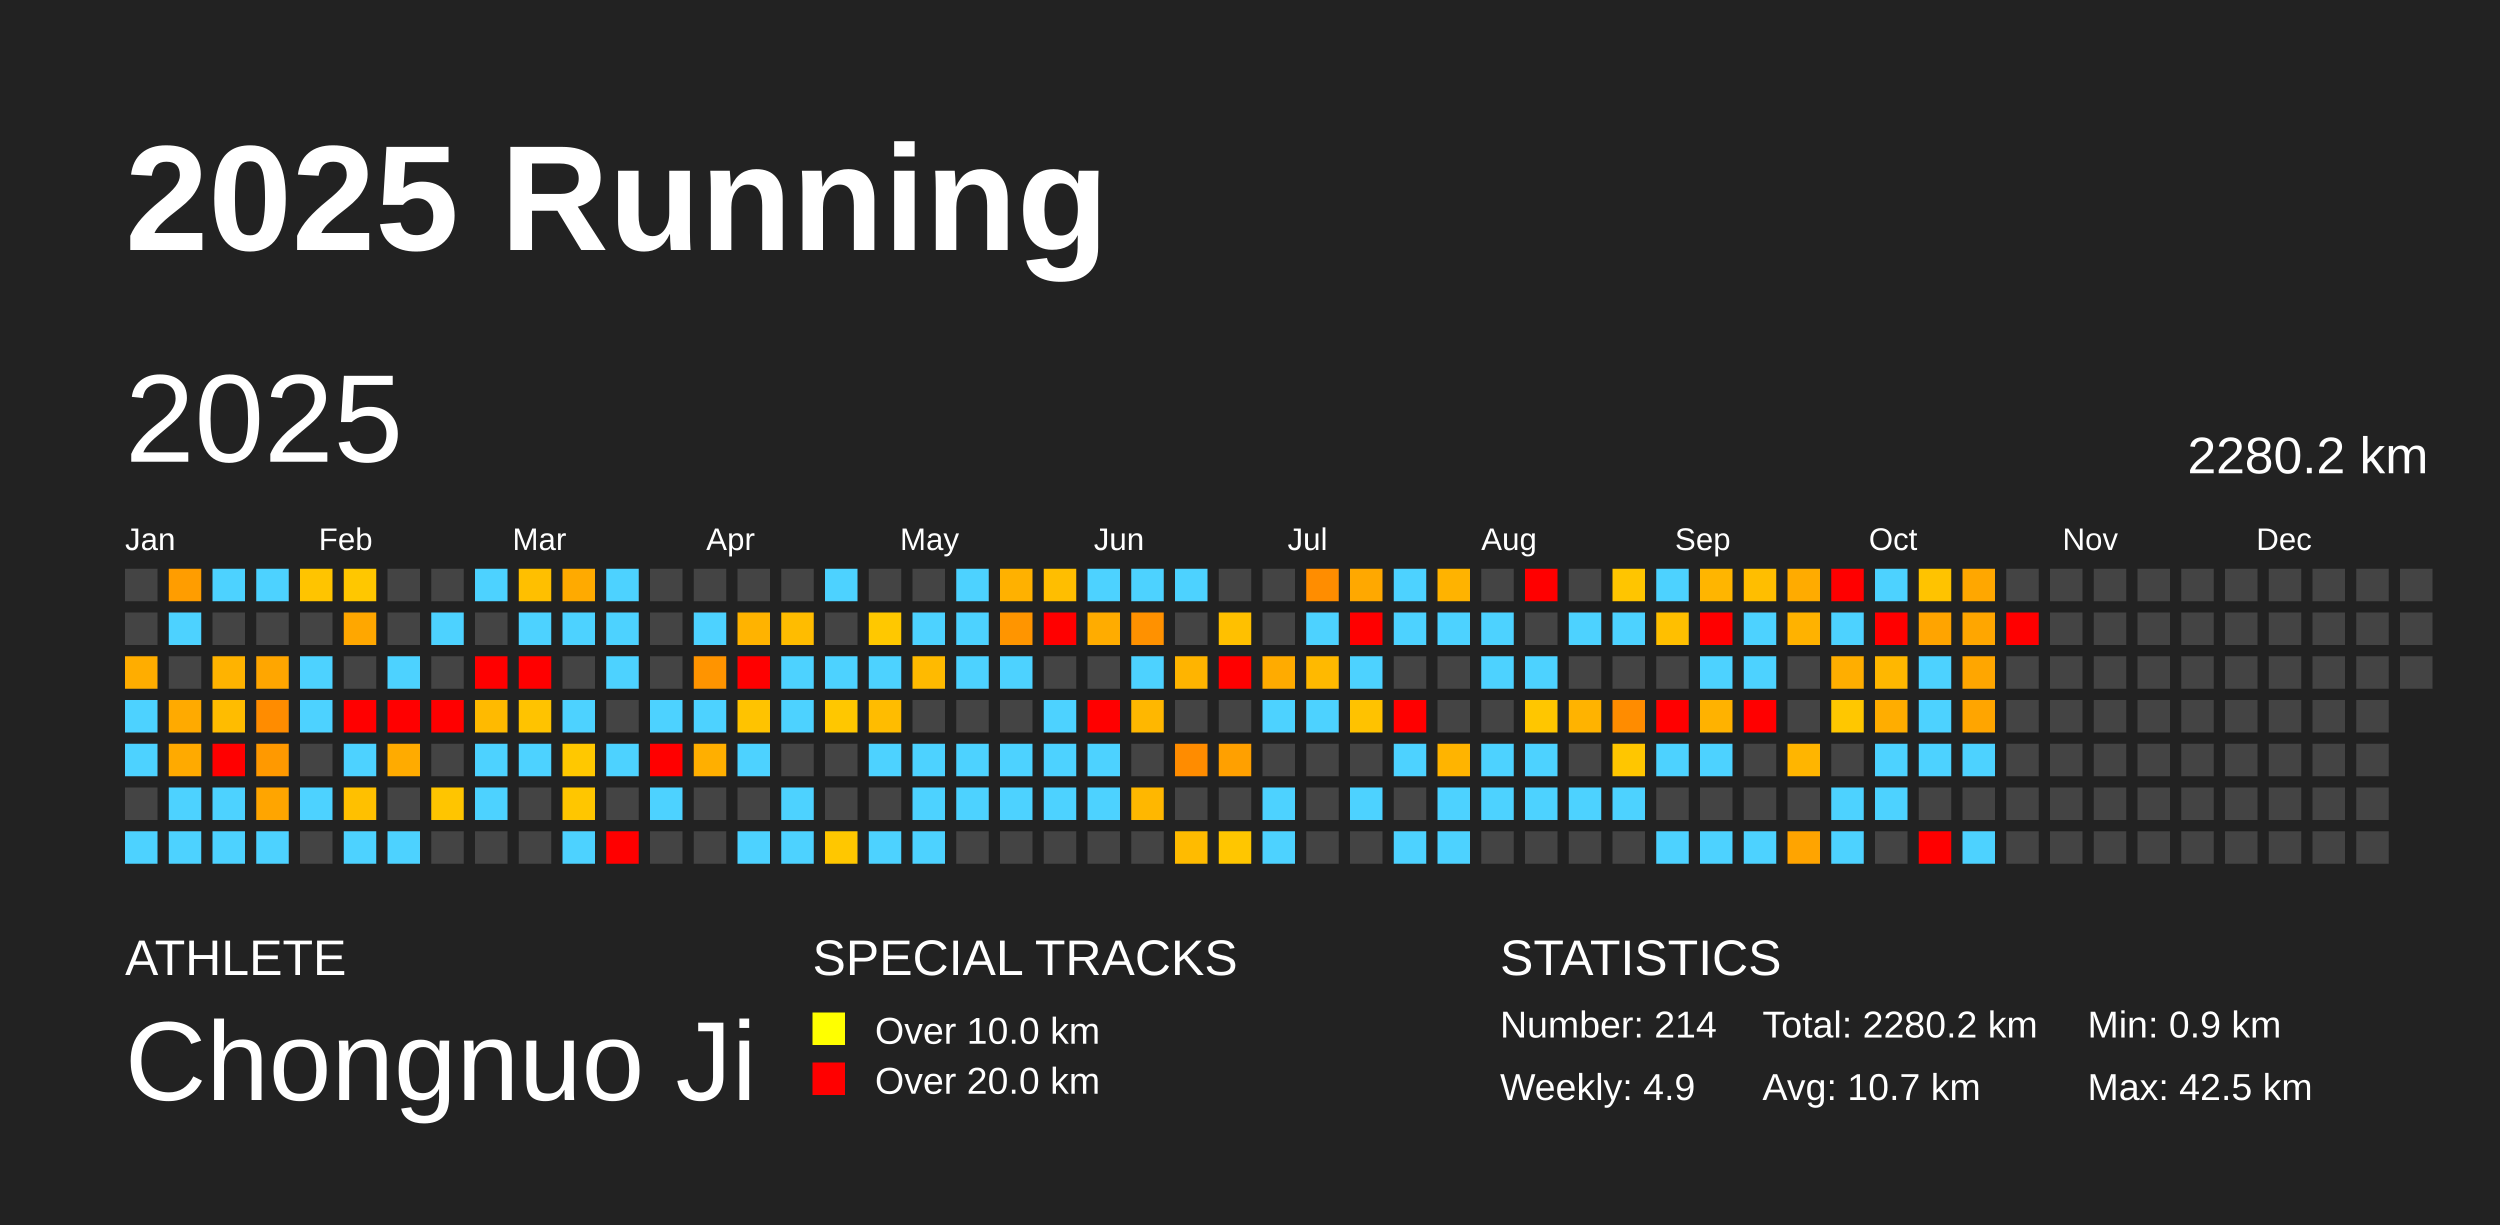
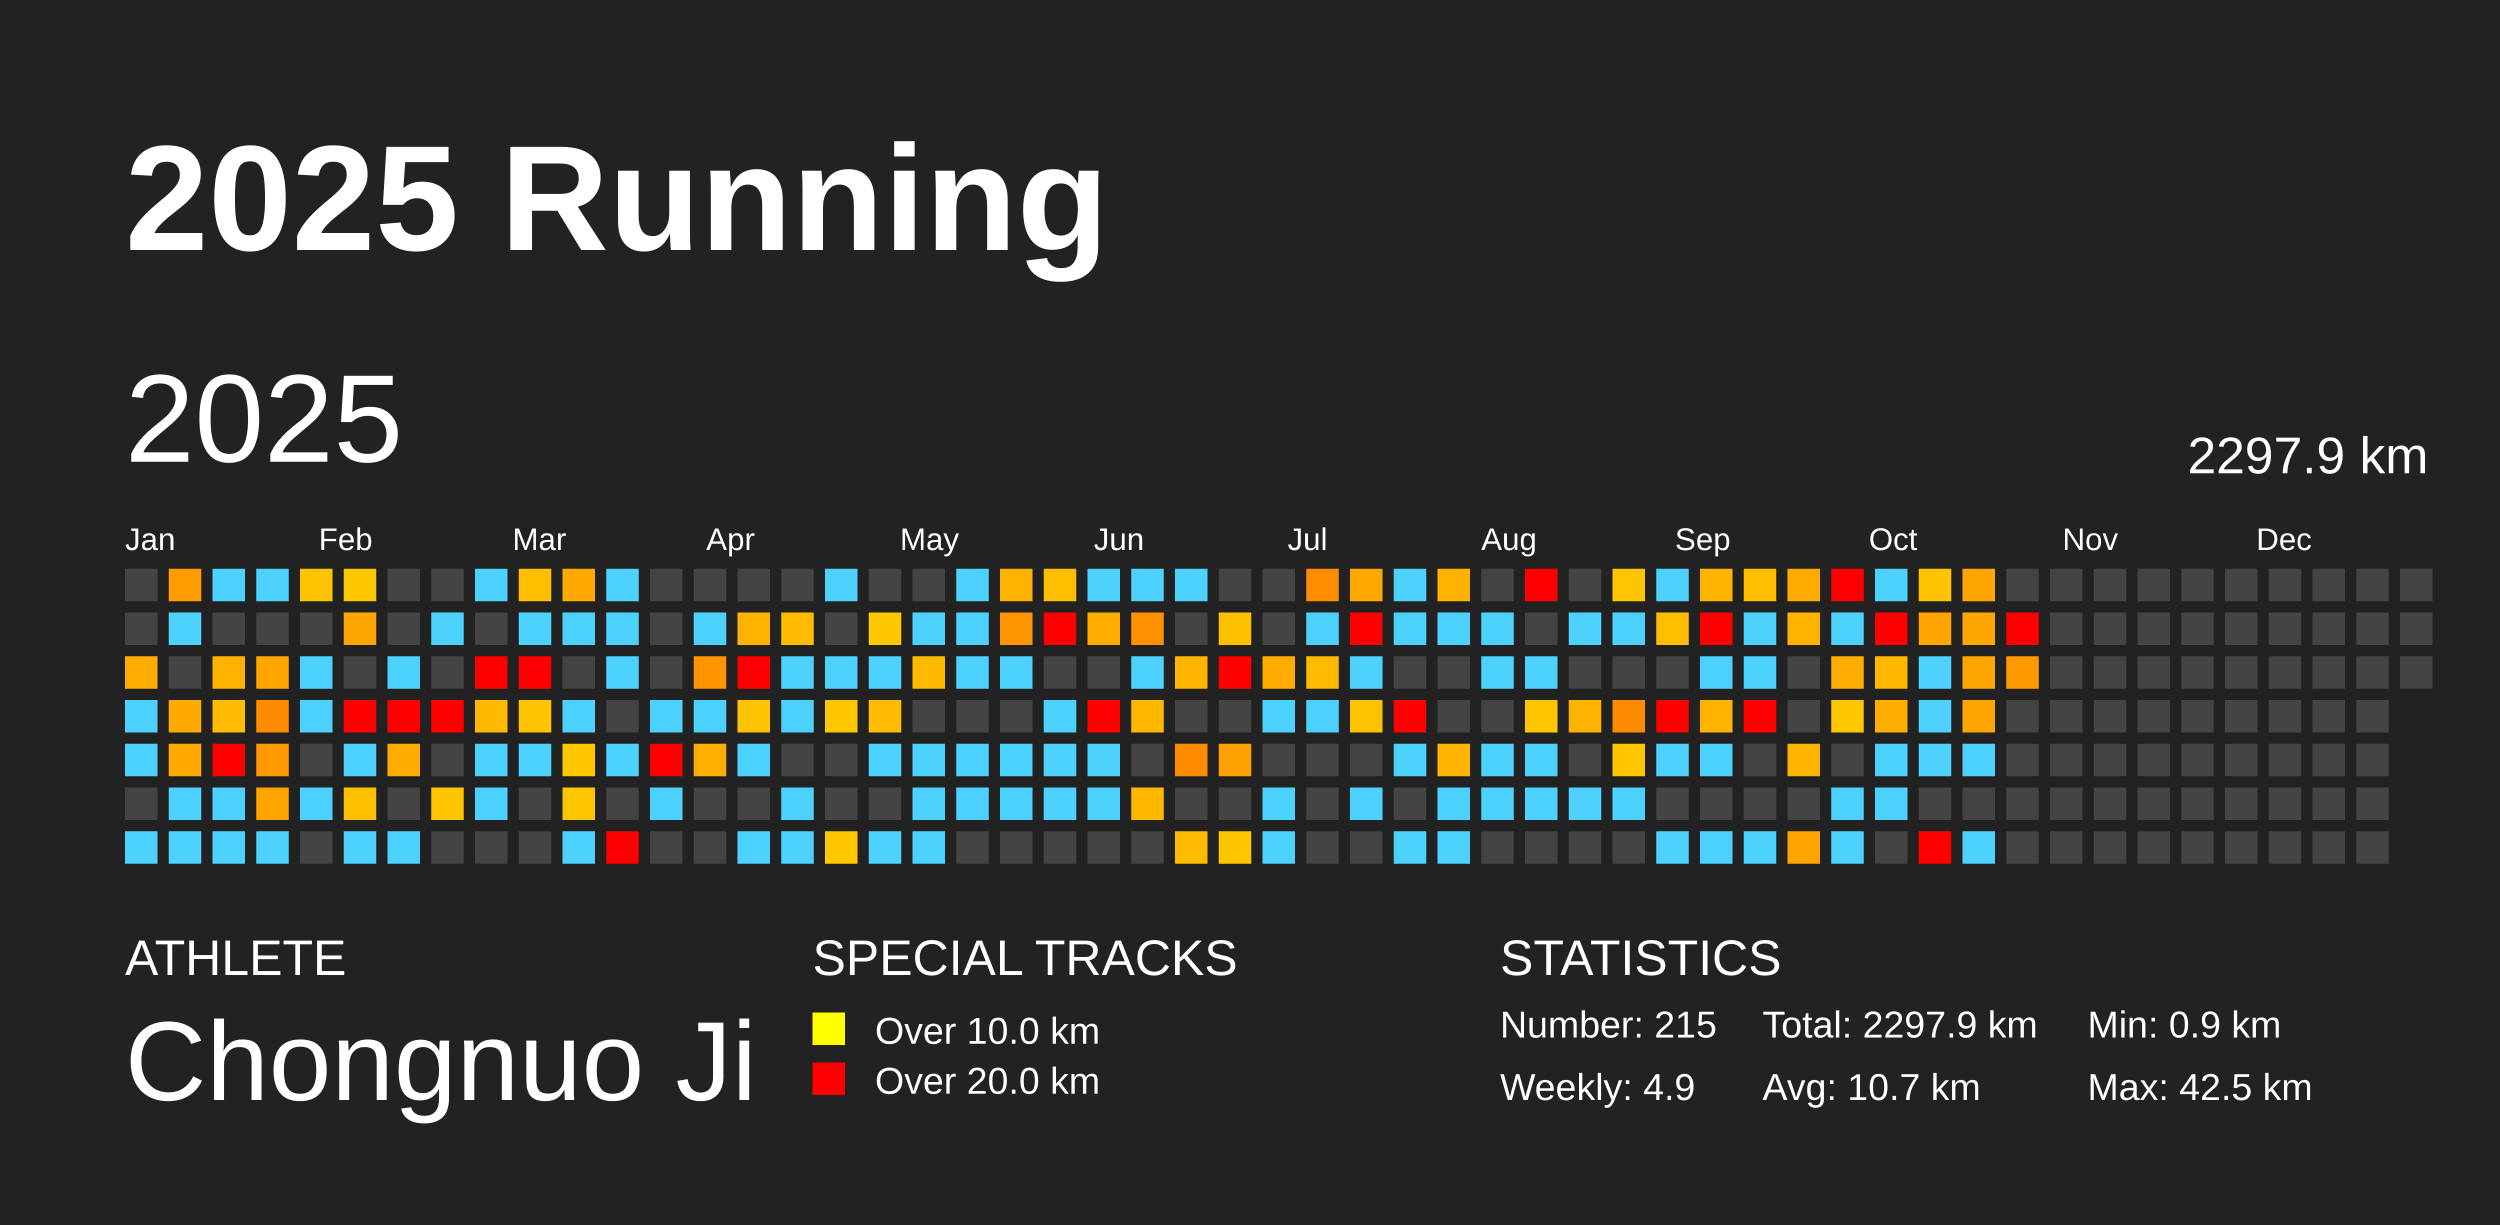
<svg xmlns="http://www.w3.org/2000/svg" baseProfile="full" height="98mm" version="1.1" viewBox="0,0,200,98" width="200mm">
  <defs />
  <rect fill="#222222" height="98" width="200" x="0" y="0" />
  <text fill="#FFFFFF" style="font-size:12px; font-family:Arial; font-weight:bold;" x="10" y="20">2025 Running</text>
  <text fill="#FFFFFF" style="font-size:4px; font-family:Arial" x="10" y="78">ATHLETE</text>
  <text fill="#FFFFFF" style="font-size:9px; font-family:Arial" x="10" y="88">Chongnuo Ji</text>
  <text fill="#FFFFFF" style="font-size:4px; font-family:Arial" x="65" y="78">SPECIAL TRACKS</text>
  <rect fill="yellow" height="2.6" width="2.6" x="65" y="81" />
  <text fill="#FFFFFF" style="font-size:3px; font-family:Arial" x="70" y="83.5">Over 10.0 km</text>
  <rect fill="red" height="2.6" width="2.6" x="65" y="85" />
  <text fill="#FFFFFF" style="font-size:3px; font-family:Arial" x="70" y="87.5">Over 20.0 km</text>
  <text fill="#FFFFFF" style="font-size:4px; font-family:Arial" x="120" y="78">STATISTICS</text>
-   <text fill="#FFFFFF" style="font-size:3px; font-family:Arial" x="120" y="83">Number: 214</text>
+   <text fill="#FFFFFF" style="font-size:3px; font-family:Arial" x="120" y="83">Number: 215</text>
  <text fill="#FFFFFF" style="font-size:3px; font-family:Arial" x="120" y="88">Weekly: 4.9</text>
-   <text fill="#FFFFFF" style="font-size:3px; font-family:Arial" x="141" y="83">Total: 2280.2 km</text>
+   <text fill="#FFFFFF" style="font-size:3px; font-family:Arial" x="141" y="83">Total: 2297.9 km</text>
  <text fill="#FFFFFF" style="font-size:3px; font-family:Arial" x="141" y="88">Avg: 10.7 km</text>
  <text fill="#FFFFFF" style="font-size:3px; font-family:Arial" x="167" y="83">Min: 0.9 km</text>
  <text fill="#FFFFFF" style="font-size:3px; font-family:Arial" x="167" y="88">Max: 42.5 km</text>
  <text dominant-baseline="hanging" fill="#FFFFFF" style="font-size:10.0px; font-family:Arial;" x="10" y="30">2025</text>
-   <text dominant-baseline="hanging" fill="#FFFFFF" style="font-size:4.125px; font-family:Arial;" x="175" y="35">2280.2 km</text>
+   <text dominant-baseline="hanging" fill="#FFFFFF" style="font-size:4.125px; font-family:Arial;" x="175" y="35">2297.9 km</text>
  <text fill="#FFFFFF" style="font-size:2.5px; font-family:Arial" x="10.0" y="44">Jan</text>
  <text fill="#FFFFFF" style="font-size:2.5px; font-family:Arial" x="25.5" y="44">Feb</text>
  <text fill="#FFFFFF" style="font-size:2.5px; font-family:Arial" x="41.0" y="44">Mar</text>
  <text fill="#FFFFFF" style="font-size:2.5px; font-family:Arial" x="56.5" y="44">Apr</text>
  <text fill="#FFFFFF" style="font-size:2.5px; font-family:Arial" x="72.0" y="44">May</text>
  <text fill="#FFFFFF" style="font-size:2.5px; font-family:Arial" x="87.5" y="44">Jun</text>
  <text fill="#FFFFFF" style="font-size:2.5px; font-family:Arial" x="103.0" y="44">Jul</text>
  <text fill="#FFFFFF" style="font-size:2.5px; font-family:Arial" x="118.5" y="44">Aug</text>
  <text fill="#FFFFFF" style="font-size:2.5px; font-family:Arial" x="134.0" y="44">Sep</text>
  <text fill="#FFFFFF" style="font-size:2.5px; font-family:Arial" x="149.5" y="44">Oct</text>
  <text fill="#FFFFFF" style="font-size:2.5px; font-family:Arial" x="165.0" y="44">Nov</text>
  <text fill="#FFFFFF" style="font-size:2.5px; font-family:Arial" x="180.5" y="44">Dec</text>
  <rect fill="#444444" height="2.6" width="2.6" x="10.0" y="45.5" />
  <rect fill="#444444" height="2.6" width="2.6" x="10.0" y="49.0" />
  <rect fill="#ffad00" height="2.6" width="2.6" x="10.0" y="52.5" />
  <rect fill="#4dd2ff" height="2.6" width="2.6" x="10.0" y="56.0" />
  <rect fill="#4dd2ff" height="2.6" width="2.6" x="10.0" y="59.5" />
  <rect fill="#444444" height="2.6" width="2.6" x="10.0" y="63.0" />
  <rect fill="#4dd2ff" height="2.6" width="2.6" x="10.0" y="66.5" />
  <rect fill="#ff9d00" height="2.6" width="2.6" x="13.5" y="45.5" />
  <rect fill="#4dd2ff" height="2.6" width="2.6" x="13.5" y="49.0" />
  <rect fill="#444444" height="2.6" width="2.6" x="13.5" y="52.5" />
  <rect fill="#ffaa00" height="2.6" width="2.6" x="13.5" y="56.0" />
  <rect fill="#ffaa00" height="2.6" width="2.6" x="13.5" y="59.5" />
  <rect fill="#4dd2ff" height="2.6" width="2.6" x="13.5" y="63.0" />
  <rect fill="#4dd2ff" height="2.6" width="2.6" x="13.5" y="66.5" />
  <rect fill="#4dd2ff" height="2.6" width="2.6" x="17.0" y="45.5" />
  <rect fill="#444444" height="2.6" width="2.6" x="17.0" y="49.0" />
  <rect fill="#ffb300" height="2.6" width="2.6" x="17.0" y="52.5" />
  <rect fill="#ffbc00" height="2.6" width="2.6" x="17.0" y="56.0" />
  <rect fill="red" height="2.6" width="2.6" x="17.0" y="59.5" />
  <rect fill="#4dd2ff" height="2.6" width="2.6" x="17.0" y="63.0" />
  <rect fill="#4dd2ff" height="2.6" width="2.6" x="17.0" y="66.5" />
  <rect fill="#4dd2ff" height="2.6" width="2.6" x="20.5" y="45.5" />
  <rect fill="#444444" height="2.6" width="2.6" x="20.5" y="49.0" />
  <rect fill="#ffa600" height="2.6" width="2.6" x="20.5" y="52.5" />
  <rect fill="#ff8c00" height="2.6" width="2.6" x="20.5" y="56.0" />
  <rect fill="#ff9900" height="2.6" width="2.6" x="20.5" y="59.5" />
  <rect fill="#ffa500" height="2.6" width="2.6" x="20.5" y="63.0" />
  <rect fill="#4dd2ff" height="2.6" width="2.6" x="20.5" y="66.5" />
  <rect fill="#ffc400" height="2.6" width="2.6" x="24.0" y="45.5" />
  <rect fill="#444444" height="2.6" width="2.6" x="24.0" y="49.0" />
  <rect fill="#4dd2ff" height="2.6" width="2.6" x="24.0" y="52.5" />
  <rect fill="#4dd2ff" height="2.6" width="2.6" x="24.0" y="56.0" />
  <rect fill="#444444" height="2.6" width="2.6" x="24.0" y="59.5" />
  <rect fill="#4dd2ff" height="2.6" width="2.6" x="24.0" y="63.0" />
  <rect fill="#444444" height="2.6" width="2.6" x="24.0" y="66.5" />
  <rect fill="#ffc700" height="2.6" width="2.6" x="27.5" y="45.5" />
  <rect fill="#ffa700" height="2.6" width="2.6" x="27.5" y="49.0" />
  <rect fill="#444444" height="2.6" width="2.6" x="27.5" y="52.5" />
  <rect fill="red" height="2.6" width="2.6" x="27.5" y="56.0" />
  <rect fill="#4dd2ff" height="2.6" width="2.6" x="27.5" y="59.5" />
  <rect fill="#ffc000" height="2.6" width="2.6" x="27.5" y="63.0" />
  <rect fill="#4dd2ff" height="2.6" width="2.6" x="27.5" y="66.5" />
  <rect fill="#444444" height="2.6" width="2.6" x="31.0" y="45.5" />
  <rect fill="#444444" height="2.6" width="2.6" x="31.0" y="49.0" />
  <rect fill="#4dd2ff" height="2.6" width="2.6" x="31.0" y="52.5" />
  <rect fill="red" height="2.6" width="2.6" x="31.0" y="56.0" />
  <rect fill="#ffab00" height="2.6" width="2.6" x="31.0" y="59.5" />
  <rect fill="#444444" height="2.6" width="2.6" x="31.0" y="63.0" />
  <rect fill="#4dd2ff" height="2.6" width="2.6" x="31.0" y="66.5" />
  <rect fill="#444444" height="2.6" width="2.6" x="34.5" y="45.5" />
  <rect fill="#4dd2ff" height="2.6" width="2.6" x="34.5" y="49.0" />
  <rect fill="#444444" height="2.6" width="2.6" x="34.5" y="52.5" />
  <rect fill="red" height="2.6" width="2.6" x="34.5" y="56.0" />
  <rect fill="#444444" height="2.6" width="2.6" x="34.5" y="59.5" />
  <rect fill="#ffc500" height="2.6" width="2.6" x="34.5" y="63.0" />
  <rect fill="#444444" height="2.6" width="2.6" x="34.5" y="66.5" />
  <rect fill="#4dd2ff" height="2.6" width="2.6" x="38.0" y="45.5" />
  <rect fill="#444444" height="2.6" width="2.6" x="38.0" y="49.0" />
  <rect fill="red" height="2.6" width="2.6" x="38.0" y="52.5" />
  <rect fill="#ffba00" height="2.6" width="2.6" x="38.0" y="56.0" />
  <rect fill="#4dd2ff" height="2.6" width="2.6" x="38.0" y="59.5" />
  <rect fill="#4dd2ff" height="2.6" width="2.6" x="38.0" y="63.0" />
  <rect fill="#444444" height="2.6" width="2.6" x="38.0" y="66.5" />
  <rect fill="#ffbf00" height="2.6" width="2.6" x="41.5" y="45.5" />
  <rect fill="#4dd2ff" height="2.6" width="2.6" x="41.5" y="49.0" />
  <rect fill="red" height="2.6" width="2.6" x="41.5" y="52.5" />
  <rect fill="#ffc300" height="2.6" width="2.6" x="41.5" y="56.0" />
  <rect fill="#4dd2ff" height="2.6" width="2.6" x="41.5" y="59.5" />
  <rect fill="#444444" height="2.6" width="2.6" x="41.5" y="63.0" />
  <rect fill="#444444" height="2.6" width="2.6" x="41.5" y="66.5" />
  <rect fill="#ffaa00" height="2.6" width="2.6" x="45.0" y="45.5" />
  <rect fill="#4dd2ff" height="2.6" width="2.6" x="45.0" y="49.0" />
  <rect fill="#444444" height="2.6" width="2.6" x="45.0" y="52.5" />
  <rect fill="#4dd2ff" height="2.6" width="2.6" x="45.0" y="56.0" />
  <rect fill="#ffc800" height="2.6" width="2.6" x="45.0" y="59.5" />
  <rect fill="#ffc600" height="2.6" width="2.6" x="45.0" y="63.0" />
  <rect fill="#4dd2ff" height="2.6" width="2.6" x="45.0" y="66.5" />
  <rect fill="#4dd2ff" height="2.6" width="2.6" x="48.5" y="45.5" />
  <rect fill="#4dd2ff" height="2.6" width="2.6" x="48.5" y="49.0" />
  <rect fill="#4dd2ff" height="2.6" width="2.6" x="48.5" y="52.5" />
  <rect fill="#444444" height="2.6" width="2.6" x="48.5" y="56.0" />
  <rect fill="#4dd2ff" height="2.6" width="2.6" x="48.5" y="59.5" />
  <rect fill="#444444" height="2.6" width="2.6" x="48.5" y="63.0" />
  <rect fill="red" height="2.6" width="2.6" x="48.5" y="66.5" />
  <rect fill="#444444" height="2.6" width="2.6" x="52.0" y="45.5" />
  <rect fill="#444444" height="2.6" width="2.6" x="52.0" y="49.0" />
  <rect fill="#444444" height="2.6" width="2.6" x="52.0" y="52.5" />
  <rect fill="#4dd2ff" height="2.6" width="2.6" x="52.0" y="56.0" />
  <rect fill="red" height="2.6" width="2.6" x="52.0" y="59.5" />
  <rect fill="#4dd2ff" height="2.6" width="2.6" x="52.0" y="63.0" />
  <rect fill="#444444" height="2.6" width="2.6" x="52.0" y="66.5" />
  <rect fill="#444444" height="2.6" width="2.6" x="55.5" y="45.5" />
  <rect fill="#4dd2ff" height="2.6" width="2.6" x="55.5" y="49.0" />
  <rect fill="#ff9400" height="2.6" width="2.6" x="55.5" y="52.5" />
  <rect fill="#4dd2ff" height="2.6" width="2.6" x="55.5" y="56.0" />
  <rect fill="#ffaf00" height="2.6" width="2.6" x="55.5" y="59.5" />
  <rect fill="#444444" height="2.6" width="2.6" x="55.5" y="63.0" />
  <rect fill="#444444" height="2.6" width="2.6" x="55.5" y="66.5" />
  <rect fill="#444444" height="2.6" width="2.6" x="59.0" y="45.5" />
  <rect fill="#ffb300" height="2.6" width="2.6" x="59.0" y="49.0" />
  <rect fill="red" height="2.6" width="2.6" x="59.0" y="52.5" />
  <rect fill="#ffc300" height="2.6" width="2.6" x="59.0" y="56.0" />
  <rect fill="#4dd2ff" height="2.6" width="2.6" x="59.0" y="59.5" />
  <rect fill="#444444" height="2.6" width="2.6" x="59.0" y="63.0" />
  <rect fill="#4dd2ff" height="2.6" width="2.6" x="59.0" y="66.5" />
  <rect fill="#444444" height="2.6" width="2.6" x="62.5" y="45.5" />
  <rect fill="#ffbc00" height="2.6" width="2.6" x="62.5" y="49.0" />
  <rect fill="#4dd2ff" height="2.6" width="2.6" x="62.5" y="52.5" />
  <rect fill="#4dd2ff" height="2.6" width="2.6" x="62.5" y="56.0" />
  <rect fill="#444444" height="2.6" width="2.6" x="62.5" y="59.5" />
  <rect fill="#4dd2ff" height="2.6" width="2.6" x="62.5" y="63.0" />
  <rect fill="#4dd2ff" height="2.6" width="2.6" x="62.5" y="66.5" />
  <rect fill="#4dd2ff" height="2.6" width="2.6" x="66.0" y="45.5" />
  <rect fill="#444444" height="2.6" width="2.6" x="66.0" y="49.0" />
  <rect fill="#4dd2ff" height="2.6" width="2.6" x="66.0" y="52.5" />
  <rect fill="#ffc700" height="2.6" width="2.6" x="66.0" y="56.0" />
  <rect fill="#444444" height="2.6" width="2.6" x="66.0" y="59.5" />
  <rect fill="#444444" height="2.6" width="2.6" x="66.0" y="63.0" />
  <rect fill="#ffc700" height="2.6" width="2.6" x="66.0" y="66.5" />
  <rect fill="#444444" height="2.6" width="2.6" x="69.5" y="45.5" />
  <rect fill="#ffc800" height="2.6" width="2.6" x="69.5" y="49.0" />
  <rect fill="#4dd2ff" height="2.6" width="2.6" x="69.5" y="52.5" />
  <rect fill="#ffbc00" height="2.6" width="2.6" x="69.5" y="56.0" />
  <rect fill="#4dd2ff" height="2.6" width="2.6" x="69.5" y="59.5" />
  <rect fill="#444444" height="2.6" width="2.6" x="69.5" y="63.0" />
  <rect fill="#4dd2ff" height="2.6" width="2.6" x="69.5" y="66.5" />
  <rect fill="#444444" height="2.6" width="2.6" x="73.0" y="45.5" />
  <rect fill="#4dd2ff" height="2.6" width="2.6" x="73.0" y="49.0" />
  <rect fill="#ffba00" height="2.6" width="2.6" x="73.0" y="52.5" />
  <rect fill="#444444" height="2.6" width="2.6" x="73.0" y="56.0" />
  <rect fill="#4dd2ff" height="2.6" width="2.6" x="73.0" y="59.5" />
  <rect fill="#4dd2ff" height="2.6" width="2.6" x="73.0" y="63.0" />
  <rect fill="#4dd2ff" height="2.6" width="2.6" x="73.0" y="66.5" />
  <rect fill="#4dd2ff" height="2.6" width="2.6" x="76.5" y="45.5" />
  <rect fill="#4dd2ff" height="2.6" width="2.6" x="76.5" y="49.0" />
  <rect fill="#4dd2ff" height="2.6" width="2.6" x="76.5" y="52.5" />
  <rect fill="#444444" height="2.6" width="2.6" x="76.5" y="56.0" />
  <rect fill="#4dd2ff" height="2.6" width="2.6" x="76.5" y="59.5" />
  <rect fill="#4dd2ff" height="2.6" width="2.6" x="76.5" y="63.0" />
  <rect fill="#444444" height="2.6" width="2.6" x="76.5" y="66.5" />
  <rect fill="#ffb100" height="2.6" width="2.6" x="80.0" y="45.5" />
  <rect fill="#ff9500" height="2.6" width="2.6" x="80.0" y="49.0" />
  <rect fill="#4dd2ff" height="2.6" width="2.6" x="80.0" y="52.5" />
  <rect fill="#444444" height="2.6" width="2.6" x="80.0" y="56.0" />
  <rect fill="#4dd2ff" height="2.6" width="2.6" x="80.0" y="59.5" />
  <rect fill="#4dd2ff" height="2.6" width="2.6" x="80.0" y="63.0" />
  <rect fill="#444444" height="2.6" width="2.6" x="80.0" y="66.5" />
  <rect fill="#ffbe00" height="2.6" width="2.6" x="83.5" y="45.5" />
  <rect fill="red" height="2.6" width="2.6" x="83.5" y="49.0" />
  <rect fill="#444444" height="2.6" width="2.6" x="83.5" y="52.5" />
  <rect fill="#4dd2ff" height="2.6" width="2.6" x="83.5" y="56.0" />
  <rect fill="#4dd2ff" height="2.6" width="2.6" x="83.5" y="59.5" />
  <rect fill="#4dd2ff" height="2.6" width="2.6" x="83.5" y="63.0" />
  <rect fill="#444444" height="2.6" width="2.6" x="83.5" y="66.5" />
  <rect fill="#4dd2ff" height="2.6" width="2.6" x="87.0" y="45.5" />
  <rect fill="#ffac00" height="2.6" width="2.6" x="87.0" y="49.0" />
  <rect fill="#444444" height="2.6" width="2.6" x="87.0" y="52.5" />
  <rect fill="red" height="2.6" width="2.6" x="87.0" y="56.0" />
  <rect fill="#4dd2ff" height="2.6" width="2.6" x="87.0" y="59.5" />
  <rect fill="#4dd2ff" height="2.6" width="2.6" x="87.0" y="63.0" />
  <rect fill="#444444" height="2.6" width="2.6" x="87.0" y="66.5" />
  <rect fill="#4dd2ff" height="2.6" width="2.6" x="90.5" y="45.5" />
  <rect fill="#ff9100" height="2.6" width="2.6" x="90.5" y="49.0" />
  <rect fill="#4dd2ff" height="2.6" width="2.6" x="90.5" y="52.5" />
  <rect fill="#ffb700" height="2.6" width="2.6" x="90.5" y="56.0" />
  <rect fill="#444444" height="2.6" width="2.6" x="90.5" y="59.5" />
  <rect fill="#ffb700" height="2.6" width="2.6" x="90.5" y="63.0" />
  <rect fill="#444444" height="2.6" width="2.6" x="90.5" y="66.5" />
  <rect fill="#4dd2ff" height="2.6" width="2.6" x="94.0" y="45.5" />
  <rect fill="#444444" height="2.6" width="2.6" x="94.0" y="49.0" />
  <rect fill="#ffb400" height="2.6" width="2.6" x="94.0" y="52.5" />
  <rect fill="#444444" height="2.6" width="2.6" x="94.0" y="56.0" />
  <rect fill="#ff8c00" height="2.6" width="2.6" x="94.0" y="59.5" />
  <rect fill="#444444" height="2.6" width="2.6" x="94.0" y="63.0" />
  <rect fill="#ffbb00" height="2.6" width="2.6" x="94.0" y="66.5" />
  <rect fill="#444444" height="2.6" width="2.6" x="97.5" y="45.5" />
  <rect fill="#ffc000" height="2.6" width="2.6" x="97.5" y="49.0" />
  <rect fill="red" height="2.6" width="2.6" x="97.5" y="52.5" />
  <rect fill="#444444" height="2.6" width="2.6" x="97.5" y="56.0" />
  <rect fill="#ffa000" height="2.6" width="2.6" x="97.5" y="59.5" />
  <rect fill="#444444" height="2.6" width="2.6" x="97.5" y="63.0" />
  <rect fill="#ffc600" height="2.6" width="2.6" x="97.5" y="66.5" />
  <rect fill="#444444" height="2.6" width="2.6" x="101.0" y="45.5" />
  <rect fill="#444444" height="2.6" width="2.6" x="101.0" y="49.0" />
  <rect fill="#ffab00" height="2.6" width="2.6" x="101.0" y="52.5" />
  <rect fill="#4dd2ff" height="2.6" width="2.6" x="101.0" y="56.0" />
  <rect fill="#444444" height="2.6" width="2.6" x="101.0" y="59.5" />
  <rect fill="#4dd2ff" height="2.6" width="2.6" x="101.0" y="63.0" />
  <rect fill="#4dd2ff" height="2.6" width="2.6" x="101.0" y="66.5" />
  <rect fill="#ff8d00" height="2.6" width="2.6" x="104.5" y="45.5" />
  <rect fill="#4dd2ff" height="2.6" width="2.6" x="104.5" y="49.0" />
  <rect fill="#ffb900" height="2.6" width="2.6" x="104.5" y="52.5" />
  <rect fill="#4dd2ff" height="2.6" width="2.6" x="104.5" y="56.0" />
  <rect fill="#444444" height="2.6" width="2.6" x="104.5" y="59.5" />
  <rect fill="#444444" height="2.6" width="2.6" x="104.5" y="63.0" />
  <rect fill="#444444" height="2.6" width="2.6" x="104.5" y="66.5" />
  <rect fill="#ffa800" height="2.6" width="2.6" x="108.0" y="45.5" />
  <rect fill="red" height="2.6" width="2.6" x="108.0" y="49.0" />
  <rect fill="#4dd2ff" height="2.6" width="2.6" x="108.0" y="52.5" />
  <rect fill="#ffc200" height="2.6" width="2.6" x="108.0" y="56.0" />
  <rect fill="#444444" height="2.6" width="2.6" x="108.0" y="59.5" />
  <rect fill="#4dd2ff" height="2.6" width="2.6" x="108.0" y="63.0" />
  <rect fill="#444444" height="2.6" width="2.6" x="108.0" y="66.5" />
  <rect fill="#4dd2ff" height="2.6" width="2.6" x="111.5" y="45.5" />
  <rect fill="#4dd2ff" height="2.6" width="2.6" x="111.5" y="49.0" />
  <rect fill="#444444" height="2.6" width="2.6" x="111.5" y="52.5" />
  <rect fill="red" height="2.6" width="2.6" x="111.5" y="56.0" />
  <rect fill="#4dd2ff" height="2.6" width="2.6" x="111.5" y="59.5" />
  <rect fill="#444444" height="2.6" width="2.6" x="111.5" y="63.0" />
  <rect fill="#4dd2ff" height="2.6" width="2.6" x="111.5" y="66.5" />
  <rect fill="#ffb300" height="2.6" width="2.6" x="115.0" y="45.5" />
  <rect fill="#4dd2ff" height="2.6" width="2.6" x="115.0" y="49.0" />
  <rect fill="#444444" height="2.6" width="2.6" x="115.0" y="52.5" />
  <rect fill="#444444" height="2.6" width="2.6" x="115.0" y="56.0" />
  <rect fill="#ffb400" height="2.6" width="2.6" x="115.0" y="59.5" />
  <rect fill="#4dd2ff" height="2.6" width="2.6" x="115.0" y="63.0" />
  <rect fill="#4dd2ff" height="2.6" width="2.6" x="115.0" y="66.5" />
  <rect fill="#444444" height="2.6" width="2.6" x="118.5" y="45.5" />
  <rect fill="#4dd2ff" height="2.6" width="2.6" x="118.5" y="49.0" />
  <rect fill="#4dd2ff" height="2.6" width="2.6" x="118.5" y="52.5" />
  <rect fill="#444444" height="2.6" width="2.6" x="118.5" y="56.0" />
  <rect fill="#4dd2ff" height="2.6" width="2.6" x="118.5" y="59.5" />
  <rect fill="#4dd2ff" height="2.6" width="2.6" x="118.5" y="63.0" />
  <rect fill="#444444" height="2.6" width="2.6" x="118.5" y="66.5" />
  <rect fill="red" height="2.6" width="2.6" x="122.0" y="45.5" />
  <rect fill="#444444" height="2.6" width="2.6" x="122.0" y="49.0" />
  <rect fill="#4dd2ff" height="2.6" width="2.6" x="122.0" y="52.5" />
  <rect fill="#ffc600" height="2.6" width="2.6" x="122.0" y="56.0" />
  <rect fill="#4dd2ff" height="2.6" width="2.6" x="122.0" y="59.5" />
  <rect fill="#4dd2ff" height="2.6" width="2.6" x="122.0" y="63.0" />
  <rect fill="#444444" height="2.6" width="2.6" x="122.0" y="66.5" />
  <rect fill="#444444" height="2.6" width="2.6" x="125.5" y="45.5" />
  <rect fill="#4dd2ff" height="2.6" width="2.6" x="125.5" y="49.0" />
  <rect fill="#444444" height="2.6" width="2.6" x="125.5" y="52.5" />
  <rect fill="#ffb300" height="2.6" width="2.6" x="125.5" y="56.0" />
  <rect fill="#444444" height="2.6" width="2.6" x="125.5" y="59.5" />
  <rect fill="#4dd2ff" height="2.6" width="2.6" x="125.5" y="63.0" />
  <rect fill="#444444" height="2.6" width="2.6" x="125.5" y="66.5" />
  <rect fill="#ffc500" height="2.6" width="2.6" x="129.0" y="45.5" />
  <rect fill="#4dd2ff" height="2.6" width="2.6" x="129.0" y="49.0" />
  <rect fill="#444444" height="2.6" width="2.6" x="129.0" y="52.5" />
  <rect fill="#ff8c00" height="2.6" width="2.6" x="129.0" y="56.0" />
  <rect fill="#ffc600" height="2.6" width="2.6" x="129.0" y="59.5" />
  <rect fill="#4dd2ff" height="2.6" width="2.6" x="129.0" y="63.0" />
  <rect fill="#444444" height="2.6" width="2.6" x="129.0" y="66.5" />
  <rect fill="#4dd2ff" height="2.6" width="2.6" x="132.5" y="45.5" />
  <rect fill="#ffbf00" height="2.6" width="2.6" x="132.5" y="49.0" />
  <rect fill="#444444" height="2.6" width="2.6" x="132.5" y="52.5" />
  <rect fill="red" height="2.6" width="2.6" x="132.5" y="56.0" />
  <rect fill="#4dd2ff" height="2.6" width="2.6" x="132.5" y="59.5" />
  <rect fill="#444444" height="2.6" width="2.6" x="132.5" y="63.0" />
  <rect fill="#4dd2ff" height="2.6" width="2.6" x="132.5" y="66.5" />
  <rect fill="#ffb500" height="2.6" width="2.6" x="136.0" y="45.5" />
  <rect fill="red" height="2.6" width="2.6" x="136.0" y="49.0" />
  <rect fill="#4dd2ff" height="2.6" width="2.6" x="136.0" y="52.5" />
  <rect fill="#ffb200" height="2.6" width="2.6" x="136.0" y="56.0" />
  <rect fill="#4dd2ff" height="2.6" width="2.6" x="136.0" y="59.5" />
  <rect fill="#444444" height="2.6" width="2.6" x="136.0" y="63.0" />
  <rect fill="#4dd2ff" height="2.6" width="2.6" x="136.0" y="66.5" />
  <rect fill="#ffbe00" height="2.6" width="2.6" x="139.5" y="45.5" />
  <rect fill="#4dd2ff" height="2.6" width="2.6" x="139.5" y="49.0" />
  <rect fill="#4dd2ff" height="2.6" width="2.6" x="139.5" y="52.5" />
  <rect fill="red" height="2.6" width="2.6" x="139.5" y="56.0" />
  <rect fill="#444444" height="2.6" width="2.6" x="139.5" y="59.5" />
  <rect fill="#444444" height="2.6" width="2.6" x="139.5" y="63.0" />
  <rect fill="#4dd2ff" height="2.6" width="2.6" x="139.5" y="66.5" />
  <rect fill="#ffab00" height="2.6" width="2.6" x="143.0" y="45.5" />
  <rect fill="#ffb200" height="2.6" width="2.6" x="143.0" y="49.0" />
  <rect fill="#444444" height="2.6" width="2.6" x="143.0" y="52.5" />
  <rect fill="#444444" height="2.6" width="2.6" x="143.0" y="56.0" />
  <rect fill="#ffb500" height="2.6" width="2.6" x="143.0" y="59.5" />
  <rect fill="#444444" height="2.6" width="2.6" x="143.0" y="63.0" />
  <rect fill="#ffa400" height="2.6" width="2.6" x="143.0" y="66.5" />
  <rect fill="red" height="2.6" width="2.6" x="146.5" y="45.5" />
  <rect fill="#4dd2ff" height="2.6" width="2.6" x="146.5" y="49.0" />
  <rect fill="#ffae00" height="2.6" width="2.6" x="146.5" y="52.5" />
  <rect fill="#ffc700" height="2.6" width="2.6" x="146.5" y="56.0" />
  <rect fill="#444444" height="2.6" width="2.6" x="146.5" y="59.5" />
  <rect fill="#4dd2ff" height="2.6" width="2.6" x="146.5" y="63.0" />
  <rect fill="#4dd2ff" height="2.6" width="2.6" x="146.5" y="66.5" />
  <rect fill="#4dd2ff" height="2.6" width="2.6" x="150.0" y="45.5" />
  <rect fill="red" height="2.6" width="2.6" x="150.0" y="49.0" />
  <rect fill="#ffb700" height="2.6" width="2.6" x="150.0" y="52.5" />
  <rect fill="#ffad00" height="2.6" width="2.6" x="150.0" y="56.0" />
  <rect fill="#4dd2ff" height="2.6" width="2.6" x="150.0" y="59.5" />
  <rect fill="#4dd2ff" height="2.6" width="2.6" x="150.0" y="63.0" />
  <rect fill="#444444" height="2.6" width="2.6" x="150.0" y="66.5" />
  <rect fill="#ffc300" height="2.6" width="2.6" x="153.5" y="45.5" />
  <rect fill="#ffa400" height="2.6" width="2.6" x="153.5" y="49.0" />
  <rect fill="#4dd2ff" height="2.6" width="2.6" x="153.5" y="52.5" />
  <rect fill="#4dd2ff" height="2.6" width="2.6" x="153.5" y="56.0" />
  <rect fill="#4dd2ff" height="2.6" width="2.6" x="153.5" y="59.5" />
  <rect fill="#444444" height="2.6" width="2.6" x="153.5" y="63.0" />
  <rect fill="red" height="2.6" width="2.6" x="153.5" y="66.5" />
  <rect fill="#ffa700" height="2.6" width="2.6" x="157.0" y="45.5" />
  <rect fill="#ffa600" height="2.6" width="2.6" x="157.0" y="49.0" />
  <rect fill="#ffa600" height="2.6" width="2.6" x="157.0" y="52.5" />
  <rect fill="#ffa500" height="2.6" width="2.6" x="157.0" y="56.0" />
  <rect fill="#4dd2ff" height="2.6" width="2.6" x="157.0" y="59.5" />
  <rect fill="#444444" height="2.6" width="2.6" x="157.0" y="63.0" />
  <rect fill="#4dd2ff" height="2.6" width="2.6" x="157.0" y="66.5" />
  <rect fill="#444444" height="2.6" width="2.6" x="160.5" y="45.5" />
  <rect fill="red" height="2.6" width="2.6" x="160.5" y="49.0" />
-   <rect fill="#444444" height="2.6" width="2.6" x="160.5" y="52.5" />
+   <rect fill="#ff9900" height="2.6" width="2.6" x="160.5" y="52.5" />
  <rect fill="#444444" height="2.6" width="2.6" x="160.5" y="56.0" />
  <rect fill="#444444" height="2.6" width="2.6" x="160.5" y="59.5" />
  <rect fill="#444444" height="2.6" width="2.6" x="160.5" y="63.0" />
  <rect fill="#444444" height="2.6" width="2.6" x="160.5" y="66.5" />
  <rect fill="#444444" height="2.6" width="2.6" x="164.0" y="45.5" />
  <rect fill="#444444" height="2.6" width="2.6" x="164.0" y="49.0" />
  <rect fill="#444444" height="2.6" width="2.6" x="164.0" y="52.5" />
  <rect fill="#444444" height="2.6" width="2.6" x="164.0" y="56.0" />
  <rect fill="#444444" height="2.6" width="2.6" x="164.0" y="59.5" />
  <rect fill="#444444" height="2.6" width="2.6" x="164.0" y="63.0" />
  <rect fill="#444444" height="2.6" width="2.6" x="164.0" y="66.5" />
  <rect fill="#444444" height="2.6" width="2.6" x="167.5" y="45.5" />
  <rect fill="#444444" height="2.6" width="2.6" x="167.5" y="49.0" />
  <rect fill="#444444" height="2.6" width="2.6" x="167.5" y="52.5" />
  <rect fill="#444444" height="2.6" width="2.6" x="167.5" y="56.0" />
  <rect fill="#444444" height="2.6" width="2.6" x="167.5" y="59.5" />
  <rect fill="#444444" height="2.6" width="2.6" x="167.5" y="63.0" />
  <rect fill="#444444" height="2.6" width="2.6" x="167.5" y="66.5" />
  <rect fill="#444444" height="2.6" width="2.6" x="171.0" y="45.5" />
  <rect fill="#444444" height="2.6" width="2.6" x="171.0" y="49.0" />
  <rect fill="#444444" height="2.6" width="2.6" x="171.0" y="52.5" />
  <rect fill="#444444" height="2.6" width="2.6" x="171.0" y="56.0" />
  <rect fill="#444444" height="2.6" width="2.6" x="171.0" y="59.5" />
  <rect fill="#444444" height="2.6" width="2.6" x="171.0" y="63.0" />
  <rect fill="#444444" height="2.6" width="2.6" x="171.0" y="66.5" />
  <rect fill="#444444" height="2.6" width="2.6" x="174.5" y="45.5" />
  <rect fill="#444444" height="2.6" width="2.6" x="174.5" y="49.0" />
  <rect fill="#444444" height="2.6" width="2.6" x="174.5" y="52.5" />
  <rect fill="#444444" height="2.6" width="2.6" x="174.5" y="56.0" />
  <rect fill="#444444" height="2.6" width="2.6" x="174.5" y="59.5" />
  <rect fill="#444444" height="2.6" width="2.6" x="174.5" y="63.0" />
  <rect fill="#444444" height="2.6" width="2.6" x="174.5" y="66.5" />
  <rect fill="#444444" height="2.6" width="2.6" x="178.0" y="45.5" />
  <rect fill="#444444" height="2.6" width="2.6" x="178.0" y="49.0" />
  <rect fill="#444444" height="2.6" width="2.6" x="178.0" y="52.5" />
  <rect fill="#444444" height="2.6" width="2.6" x="178.0" y="56.0" />
  <rect fill="#444444" height="2.6" width="2.6" x="178.0" y="59.5" />
  <rect fill="#444444" height="2.6" width="2.6" x="178.0" y="63.0" />
  <rect fill="#444444" height="2.6" width="2.6" x="178.0" y="66.5" />
  <rect fill="#444444" height="2.6" width="2.6" x="181.5" y="45.5" />
  <rect fill="#444444" height="2.6" width="2.6" x="181.5" y="49.0" />
  <rect fill="#444444" height="2.6" width="2.6" x="181.5" y="52.5" />
  <rect fill="#444444" height="2.6" width="2.6" x="181.5" y="56.0" />
  <rect fill="#444444" height="2.6" width="2.6" x="181.5" y="59.5" />
  <rect fill="#444444" height="2.6" width="2.6" x="181.5" y="63.0" />
  <rect fill="#444444" height="2.6" width="2.6" x="181.5" y="66.5" />
  <rect fill="#444444" height="2.6" width="2.6" x="185.0" y="45.5" />
  <rect fill="#444444" height="2.6" width="2.6" x="185.0" y="49.0" />
  <rect fill="#444444" height="2.6" width="2.6" x="185.0" y="52.5" />
  <rect fill="#444444" height="2.6" width="2.6" x="185.0" y="56.0" />
  <rect fill="#444444" height="2.6" width="2.6" x="185.0" y="59.5" />
  <rect fill="#444444" height="2.6" width="2.6" x="185.0" y="63.0" />
  <rect fill="#444444" height="2.6" width="2.6" x="185.0" y="66.5" />
  <rect fill="#444444" height="2.6" width="2.6" x="188.5" y="45.5" />
  <rect fill="#444444" height="2.6" width="2.6" x="188.5" y="49.0" />
  <rect fill="#444444" height="2.6" width="2.6" x="188.5" y="52.5" />
  <rect fill="#444444" height="2.6" width="2.6" x="188.5" y="56.0" />
  <rect fill="#444444" height="2.6" width="2.6" x="188.5" y="59.5" />
  <rect fill="#444444" height="2.6" width="2.6" x="188.5" y="63.0" />
  <rect fill="#444444" height="2.6" width="2.6" x="188.5" y="66.5" />
  <rect fill="#444444" height="2.6" width="2.6" x="192.0" y="45.5" />
  <rect fill="#444444" height="2.6" width="2.6" x="192.0" y="49.0" />
  <rect fill="#444444" height="2.6" width="2.6" x="192.0" y="52.5" />
</svg>
